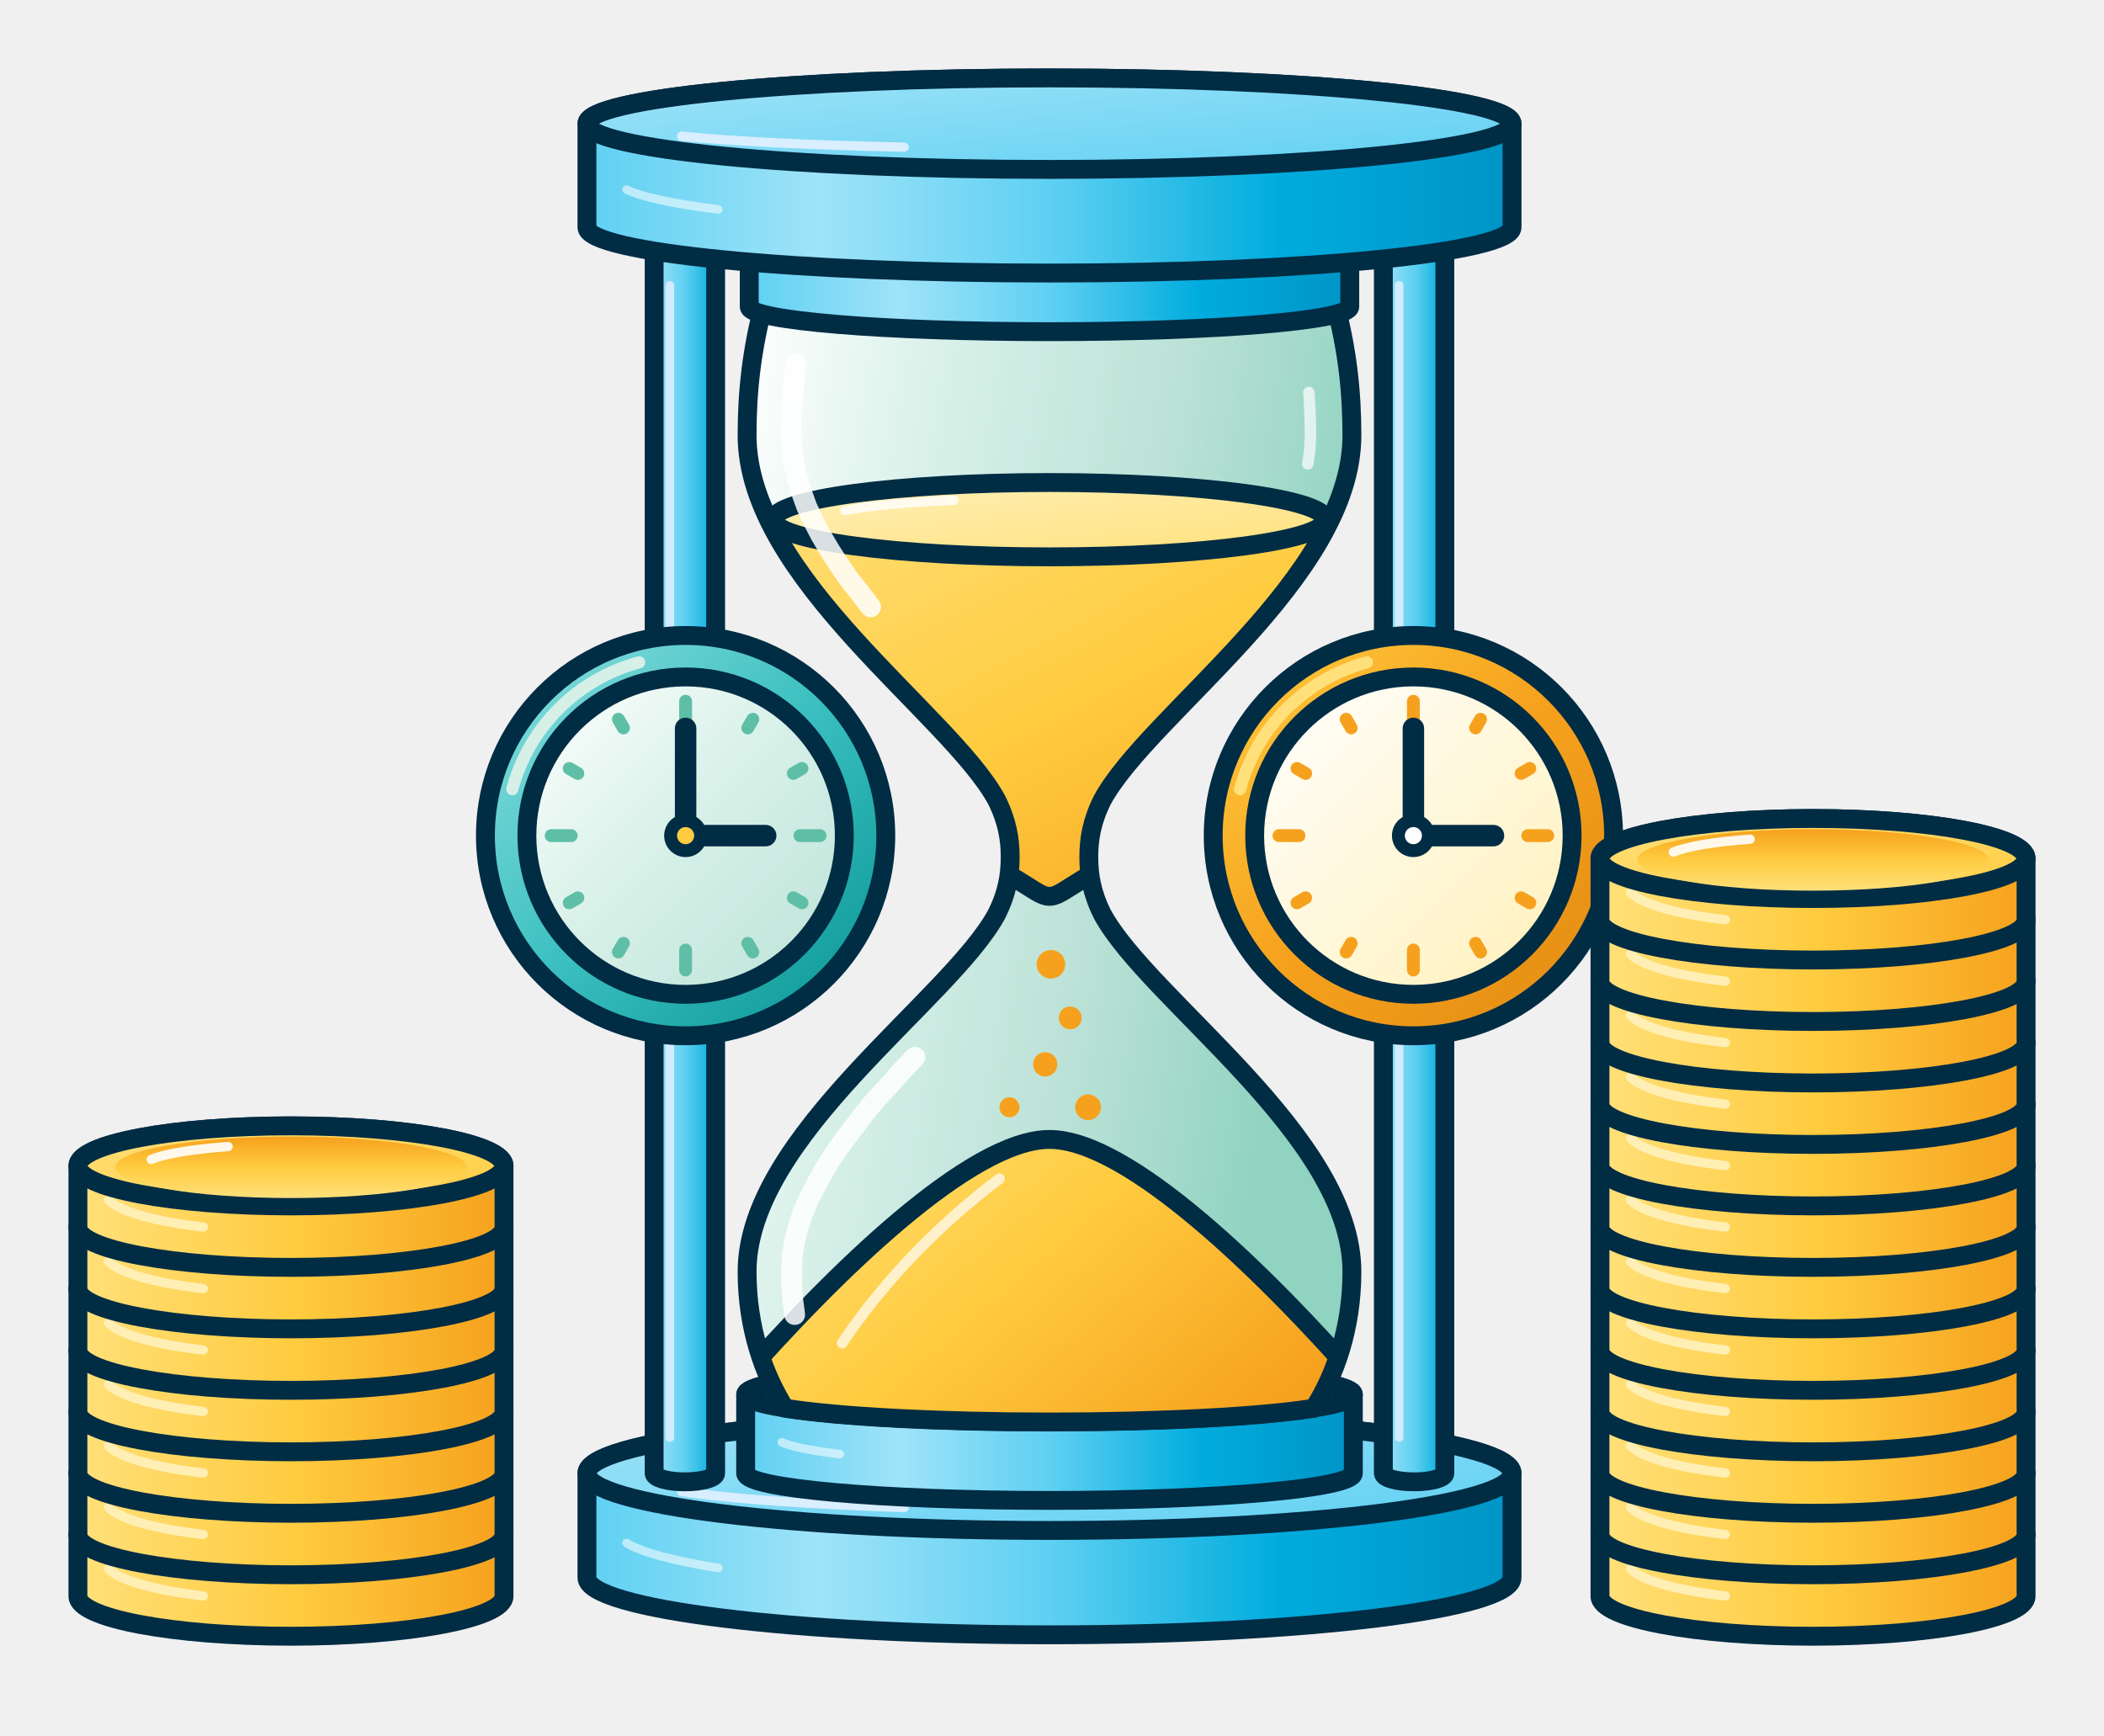
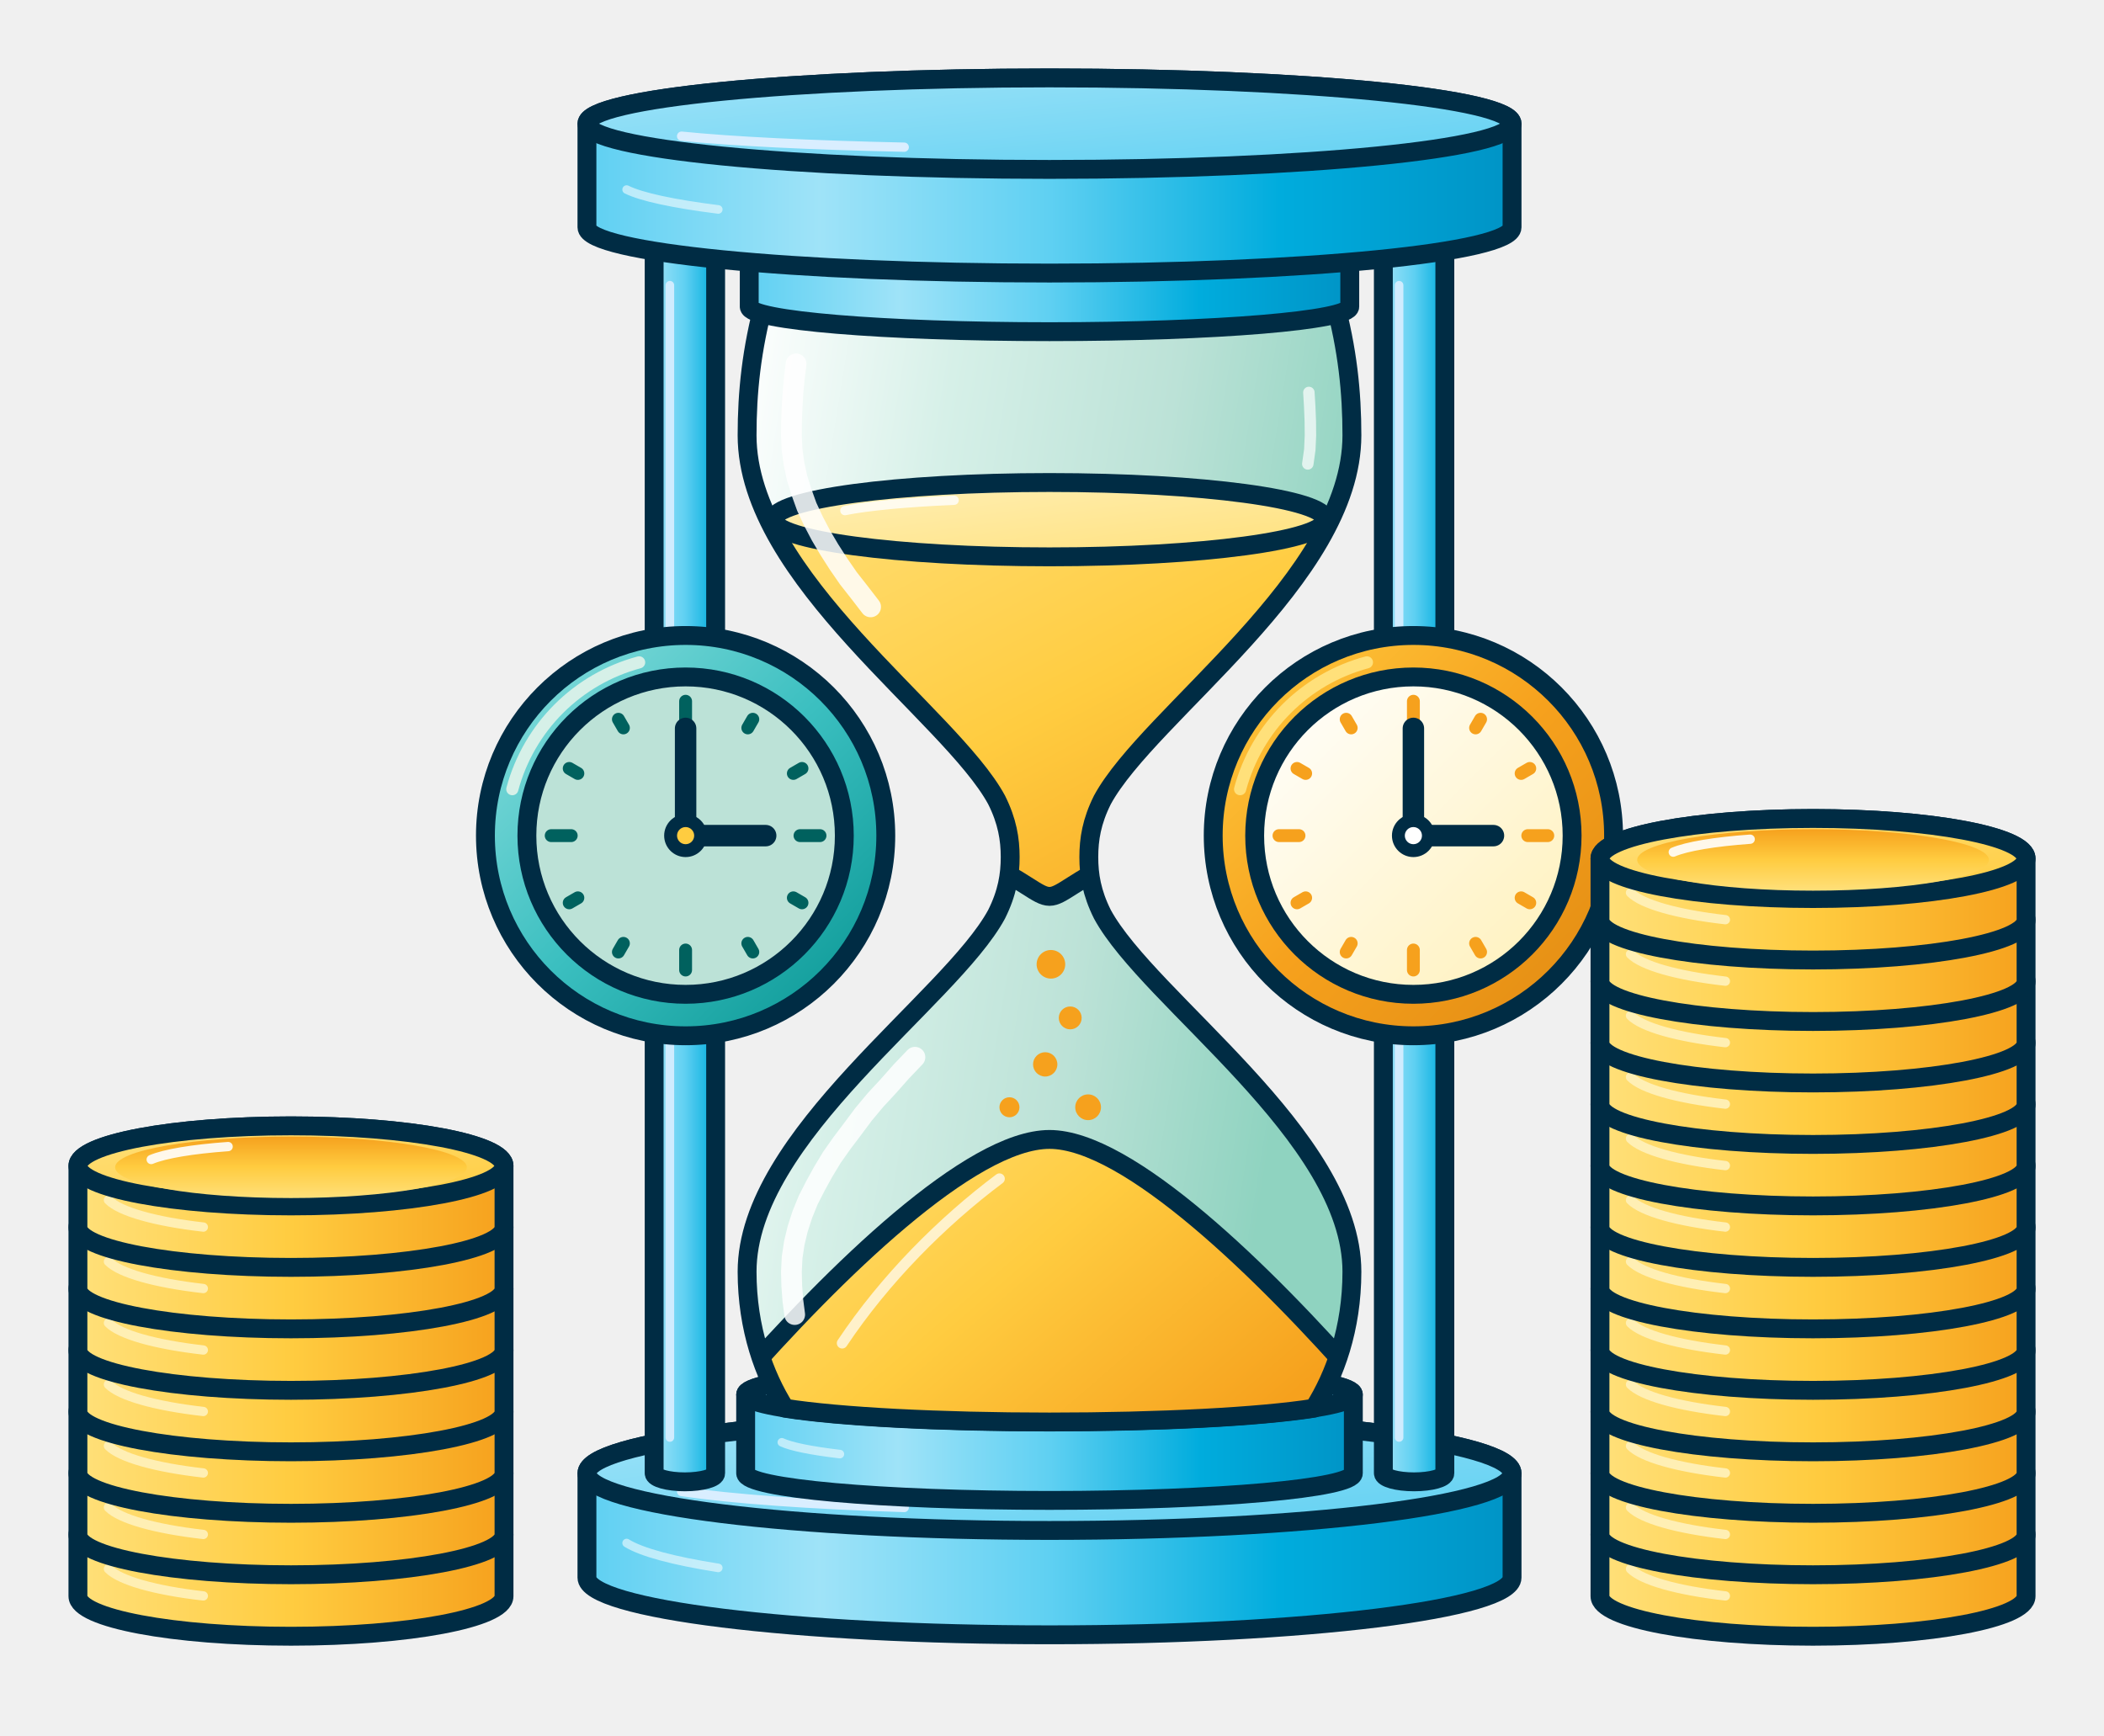
<svg xmlns="http://www.w3.org/2000/svg" viewBox="533 51 2943 2428" width="2943" height="2428">
  <defs>
    <linearGradient id="hourglass-B-frameSide" x1="0" y1="0" x2="1" y2="0">
      <stop offset="0.00" stop-color="#5fd0f2" />
      <stop offset="0.25" stop-color="#9fe3f8" />
      <stop offset="0.50" stop-color="#5fd0f2" />
      <stop offset="0.75" stop-color="#00acdd" />
      <stop offset="1.00" stop-color="#0094c6" />
    </linearGradient>
    <linearGradient id="hourglass-B-frameTop" x1="0" y1="0" x2="1" y2="1">
      <stop offset="0.00" stop-color="#9fe3f8" />
      <stop offset="1.00" stop-color="#5fd0f2" />
    </linearGradient>
    <linearGradient id="hourglass-B-post" x1="0" y1="0" x2="1" y2="0">
      <stop offset="0.00" stop-color="#9fe3f8" />
      <stop offset="0.50" stop-color="#5fd0f2" />
      <stop offset="1.00" stop-color="#00acdd" />
    </linearGradient>
    <clipPath id="hourglass-B-glassclip">
      <path d="M2399,470 C2418,540 2424,600 2424,660 C2424,860 2140,1050 2075,1170 C2060,1200 2056,1225 2056,1250 C2056,1275 2060,1300 2075,1330 C2140,1450 2424,1640 2424,1830 C2424,1910 2400,1975 2371,2021 A425,38 0 0 1 1631,2021 C1602,1975 1578,1910 1578,1830 C1578,1640 1862,1450 1927,1330 C1942,1300 1946,1275 1946,1250 C1946,1225 1942,1200 1927,1170 C1862,1050 1578,860 1578,660 C1578,600 1584,540 1603,470 Z" />
    </clipPath>
    <linearGradient id="hourglass-B-glass" x1="0" y1="0" x2="1" y2="0.3">
      <stop offset="0.00" stop-color="#ffffff" />
      <stop offset="0.33" stop-color="#d6f0e8" />
      <stop offset="0.67" stop-color="#bce2d7" />
      <stop offset="1.00" stop-color="#8fd3c0" />
    </linearGradient>
    <linearGradient id="hourglass-B-sand" x1="0" y1="0" x2="1" y2="1">
      <stop offset="0.00" stop-color="#ffe07a" />
      <stop offset="0.50" stop-color="#ffcc40" />
      <stop offset="1.00" stop-color="#f6a11d" />
    </linearGradient>
    <linearGradient id="hourglass-B-sandTop" x1="0" y1="0" x2="1" y2="1">
      <stop offset="0.00" stop-color="#fff0b8" />
      <stop offset="1.00" stop-color="#ffe07a" />
    </linearGradient>
    <linearGradient id="hourglass-B-pile" x1="0" y1="0" x2="1" y2="0.6">
      <stop offset="0.00" stop-color="#ffe07a" />
      <stop offset="0.50" stop-color="#ffcc40" />
      <stop offset="1.00" stop-color="#f6a11d" />
    </linearGradient>
    <linearGradient id="hourglass-B-bezelL" x1="0" y1="0" x2="1" y2="1">
      <stop offset="0.00" stop-color="#8fe0e0" />
      <stop offset="0.50" stop-color="#3bbfc0" />
      <stop offset="1.00" stop-color="#059390" />
    </linearGradient>
    <linearGradient id="hourglass-B-faceL" x1="0" y1="0" x2="1" y2="1">
-       <stop offset="0.00" stop-color="#ffffff" />
-       <stop offset="0.50" stop-color="#d6f0e8" />
+       <stop offset="0.00" stop-color="#bce2d7" />
      <stop offset="1.00" stop-color="#bce2d7" />
    </linearGradient>
    <linearGradient id="hourglass-B-bezelR" x1="0" y1="0" x2="1" y2="1">
      <stop offset="0.00" stop-color="#ffcc40" />
      <stop offset="0.50" stop-color="#f6a11d" />
      <stop offset="1.00" stop-color="#e08a12" />
    </linearGradient>
    <linearGradient id="hourglass-B-faceR" x1="0" y1="0" x2="1" y2="1">
      <stop offset="0.00" stop-color="#ffffff" />
      <stop offset="1.00" stop-color="#fff0b8" />
    </linearGradient>
    <linearGradient id="hourglass-B-coinSide" x1="0" y1="0" x2="1" y2="0">
      <stop offset="0.00" stop-color="#ffe07a" />
      <stop offset="0.50" stop-color="#ffcc40" />
      <stop offset="1.00" stop-color="#f6a11d" />
    </linearGradient>
    <linearGradient id="hourglass-B-coinTop" x1="0" y1="0" x2="1" y2="1">
      <stop offset="0.00" stop-color="#ffe07a" />
      <stop offset="1.00" stop-color="#ffcc40" />
    </linearGradient>
    <linearGradient id="hourglass-B-coinRecess" x1="0" y1="0" x2="0" y2="1">
      <stop offset="0.00" stop-color="#f6a11d" />
      <stop offset="0.50" stop-color="#ffcc40" />
      <stop offset="1.00" stop-color="#ffe07a" />
    </linearGradient>
  </defs>
  <path d="M1354,2112 L1354,2258 A647,80 0 0 0 2648,2258 L2648,2112 A647,80 0 0 0 1354,2112 Z" fill="url(#hourglass-B-frameSide)" stroke="#002c44" stroke-width="26.4" stroke-linejoin="round" />
  <ellipse cx="2001" cy="2112" rx="647" ry="80" fill="url(#hourglass-B-frameTop)" stroke="#002c44" stroke-width="26.4" stroke-linejoin="round" />
  <path d="M1486.4,2137.5 A594.2,50.96 0 0 0 1797.8,2159.9" fill="none" stroke="#d9eeff" stroke-width="13" stroke-linecap="round" />
  <path d="M1409.5,2209.6 A604.76,80 0 0 0 1537.7,2244.4" fill="none" stroke="#ffffff" stroke-width="12" stroke-linecap="round" opacity="0.55" />
  <path d="M1448.0,330 L1448.0,2112 A43.0,12 0 0 0 1534.0,2112 L1534.0,330 Z" fill="url(#hourglass-B-post)" stroke="#002c44" stroke-width="26.4" stroke-linejoin="round" />
  <path d="M1470.0,450 V2062" fill="none" stroke="#d9eeff" stroke-width="12" stroke-linecap="round" opacity="0.9" />
  <path d="M2468.0,330 L2468.0,2112 A43.0,12 0 0 0 2554.0,2112 L2554.0,330 Z" fill="url(#hourglass-B-post)" stroke="#002c44" stroke-width="26.4" stroke-linejoin="round" />
  <path d="M2490.0,450 V2062" fill="none" stroke="#d9eeff" stroke-width="12" stroke-linecap="round" opacity="0.9" />
  <path d="M1576,2002 L1576,2112 A425,38 0 0 0 2426,2112 L2426,2002 A425,38 0 0 0 1576,2002 Z" fill="url(#hourglass-B-frameSide)" stroke="#002c44" stroke-width="26.4" stroke-linejoin="round" />
  <ellipse cx="2001" cy="2002" rx="425" ry="38" fill="url(#hourglass-B-frameTop)" stroke="#002c44" stroke-width="26.4" stroke-linejoin="round" />
  <path d="M1678.7,2006.5 A372.2,8.96 0 0 0 1873.7,2010.4" fill="none" stroke="#d9eeff" stroke-width="13" stroke-linecap="round" />
  <path d="M1626.6,2068.7 A382.76,38 0 0 0 1707.8,2085.2" fill="none" stroke="#ffffff" stroke-width="12" stroke-linecap="round" opacity="0.55" />
  <path d="M2399,470 C2418,540 2424,600 2424,660 C2424,860 2140,1050 2075,1170 C2060,1200 2056,1225 2056,1250 C2056,1275 2060,1300 2075,1330 C2140,1450 2424,1640 2424,1830 C2424,1910 2400,1975 2371,2021 A425,38 0 0 1 1631,2021 C1602,1975 1578,1910 1578,1830 C1578,1640 1862,1450 1927,1330 C1942,1300 1946,1275 1946,1250 C1946,1225 1942,1200 1927,1170 C1862,1050 1578,860 1578,660 C1578,600 1584,540 1603,470 Z" fill="url(#hourglass-B-glass)" />
  <g clip-path="url(#hourglass-B-glassclip)">
    <path d="M1501,778 H2501 V1150 C2071,1215 2035,1305 2001,1305 C1967,1305 1931,1215 1501,1150 Z" fill="url(#hourglass-B-sand)" stroke="#002c44" stroke-width="26.4" stroke-linejoin="round" />
    <ellipse cx="2001" cy="778" rx="386" ry="52" fill="url(#hourglass-B-sandTop)" stroke="#002c44" stroke-width="26.4" stroke-linejoin="round" />
    <path d="M1714.8,765.3 A315.744,30 0 0 1 1867.6,750.8" fill="none" stroke="#ffffff" stroke-width="13" stroke-linecap="round" opacity="0.8" />
    <circle cx="2003" cy="1400" r="20" fill="#f6a11d" />
    <circle cx="2030" cy="1475" r="16" fill="#f6a11d" />
    <circle cx="1995" cy="1540" r="17" fill="#f6a11d" />
    <circle cx="2055" cy="1600" r="18" fill="#f6a11d" />
    <circle cx="1945" cy="1600" r="14" fill="#f6a11d" />
    <path d="M1561,1990 C1701,1830 1891,1645 2001,1645 C2111,1645 2301,1830 2441,1990 V2100 H1561 Z" fill="url(#hourglass-B-pile)" stroke="#002c44" stroke-width="26.4" stroke-linejoin="round" />
    <path d="M1931,1700 C1851,1760 1771,1840 1711,1930" fill="none" stroke="#ffffff" stroke-width="15" stroke-linecap="round" opacity="0.7" />
  </g>
  <path d="M1646.5,560 L1644.1,580 L1642.2,600 L1641.0,620 L1640.2,640 L1640.0,660 L1640.9,680 L1643.7,700 L1648.0,720 L1654.3,740 L1661.5,760 L1670.8,780 L1681.3,800 L1693.1,820 L1705.9,840 L1719.7,860 L1735.4,880 L1750.8,900" fill="none" stroke="#ffffff" stroke-width="29" stroke-linecap="round" opacity="0.85" />
  <path d="M1812.8,1530 L1793.7,1550 L1776.0,1570 L1757.5,1590 L1740.8,1610 L1725.9,1630 L1710.8,1650 L1696.7,1670 L1684.6,1690 L1673.6,1710 L1663.4,1730 L1655.3,1750 L1648.8,1770 L1644.0,1790 L1641.0,1810 L1640.0,1830 L1640.5,1850 L1642.0,1870 L1644.6,1890" fill="none" stroke="#ffffff" stroke-width="29" stroke-linecap="round" opacity="0.85" />
  <path d="M2363.8,600 L2365.0,620 L2365.8,640 L2366.0,660 L2365.1,680 L2362.3,700" fill="none" stroke="#ffffff" stroke-width="16" stroke-linecap="round" opacity="0.7" />
  <path d="M2399,470 C2418,540 2424,600 2424,660 C2424,860 2140,1050 2075,1170 C2060,1200 2056,1225 2056,1250 C2056,1275 2060,1300 2075,1330 C2140,1450 2424,1640 2424,1830 C2424,1910 2400,1975 2371,2021 A425,38 0 0 1 1631,2021 C1602,1975 1578,1910 1578,1830 C1578,1640 1862,1450 1927,1330 C1942,1300 1946,1275 1946,1250 C1946,1225 1942,1200 1927,1170 C1862,1050 1578,860 1578,660 C1578,600 1584,540 1603,470 Z" fill="none" stroke="#002c44" stroke-width="26.4" stroke-linejoin="round" />
  <path d="M1581,380 L1581,480 A420,35 0 0 0 2421,480 L2421,380 A420,35 0 0 0 1581,380 Z" fill="url(#hourglass-B-frameSide)" stroke="#002c44" stroke-width="26.4" stroke-linejoin="round" />
  <path d="M1354,224 L1354,369 A647,64 0 0 0 2648,369 L2648,224 A647,64 0 0 0 1354,224 Z" fill="url(#hourglass-B-frameSide)" stroke="#002c44" stroke-width="26.4" stroke-linejoin="round" />
  <ellipse cx="2001" cy="224" rx="647" ry="64" fill="url(#hourglass-B-frameTop)" stroke="#002c44" stroke-width="26.4" stroke-linejoin="round" />
  <path d="M1486.4,241.5 A594.2,34.96 0 0 0 1797.8,256.9" fill="none" stroke="#d9eeff" stroke-width="13" stroke-linecap="round" />
  <path d="M1409.5,316.2 A604.76,64 0 0 0 1537.7,344.0" fill="none" stroke="#ffffff" stroke-width="12" stroke-linecap="round" opacity="0.55" />
  <circle cx="1492" cy="1220" r="280" fill="url(#hourglass-B-bezelL)" stroke="#002c44" stroke-width="26.4" stroke-linejoin="round" />
  <path d="M1249.6,1155.0 A251.0,251.0 0 0 1 1427.0,977.6" fill="none" stroke="#d6f0e8" stroke-width="17" stroke-linecap="round" />
  <circle cx="1492" cy="1220" r="222" fill="url(#hourglass-B-faceL)" stroke="#002c44" stroke-width="26.4" stroke-linejoin="round" />
-   <path d="M1652.0,1220.0 L1680.0,1220.0" stroke="#5fbfa6" stroke-width="18" stroke-linecap="round" />
-   <path d="M1642.7,1307.0 L1654.8,1314.0" stroke="#5fbfa6" stroke-width="18" stroke-linecap="round" />
-   <path d="M1579.0,1370.7 L1586.0,1382.8" stroke="#5fbfa6" stroke-width="18" stroke-linecap="round" />
-   <path d="M1492.0,1380.0 L1492.0,1408.0" stroke="#5fbfa6" stroke-width="18" stroke-linecap="round" />
-   <path d="M1405.0,1370.7 L1398.0,1382.8" stroke="#5fbfa6" stroke-width="18" stroke-linecap="round" />
-   <path d="M1341.3,1307.0 L1329.2,1314.0" stroke="#5fbfa6" stroke-width="18" stroke-linecap="round" />
-   <path d="M1332.0,1220.0 L1304.0,1220.0" stroke="#5fbfa6" stroke-width="18" stroke-linecap="round" />
-   <path d="M1341.3,1133.0 L1329.2,1126.0" stroke="#5fbfa6" stroke-width="18" stroke-linecap="round" />
-   <path d="M1405.0,1069.3 L1398.0,1057.2" stroke="#5fbfa6" stroke-width="18" stroke-linecap="round" />
-   <path d="M1492.0,1060.0 L1492.0,1032.0" stroke="#5fbfa6" stroke-width="18" stroke-linecap="round" />
-   <path d="M1579.0,1069.3 L1586.0,1057.2" stroke="#5fbfa6" stroke-width="18" stroke-linecap="round" />
-   <path d="M1642.7,1133.0 L1654.8,1126.0" stroke="#5fbfa6" stroke-width="18" stroke-linecap="round" />
+   <path d="M1652.0,1220.0 L1680.0,1220.0" stroke="#00615e" stroke-width="18" stroke-linecap="round" />
+   <path d="M1642.7,1307.0 L1654.8,1314.0" stroke="#00615e" stroke-width="18" stroke-linecap="round" />
+   <path d="M1579.0,1370.7 L1586.0,1382.8" stroke="#00615e" stroke-width="18" stroke-linecap="round" />
+   <path d="M1492.0,1380.0 L1492.0,1408.0" stroke="#00615e" stroke-width="18" stroke-linecap="round" />
+   <path d="M1405.0,1370.7 L1398.0,1382.8" stroke="#00615e" stroke-width="18" stroke-linecap="round" />
+   <path d="M1341.3,1307.0 L1329.2,1314.0" stroke="#00615e" stroke-width="18" stroke-linecap="round" />
+   <path d="M1332.0,1220.0 L1304.0,1220.0" stroke="#00615e" stroke-width="18" stroke-linecap="round" />
+   <path d="M1341.3,1133.0 L1329.2,1126.0" stroke="#00615e" stroke-width="18" stroke-linecap="round" />
+   <path d="M1405.0,1069.3 L1398.0,1057.2" stroke="#00615e" stroke-width="18" stroke-linecap="round" />
+   <path d="M1492.0,1060.0 L1492.0,1032.0" stroke="#00615e" stroke-width="18" stroke-linecap="round" />
+   <path d="M1579.0,1069.3 L1586.0,1057.2" stroke="#00615e" stroke-width="18" stroke-linecap="round" />
+   <path d="M1642.7,1133.0 L1654.8,1126.0" stroke="#00615e" stroke-width="18" stroke-linecap="round" />
  <path d="M1492,1070 V1220 H1604" fill="none" stroke="#002c44" stroke-width="30" stroke-linecap="round" stroke-linejoin="round" />
  <circle cx="1492" cy="1220" r="30" fill="#002c44" />
  <circle cx="1492" cy="1220" r="12" fill="#ffcc40" />
  <circle cx="2510" cy="1220" r="280" fill="url(#hourglass-B-bezelR)" stroke="#002c44" stroke-width="26.4" stroke-linejoin="round" />
  <path d="M2267.6,1155.0 A251.0,251.0 0 0 1 2445.0,977.6" fill="none" stroke="#ffe07a" stroke-width="17" stroke-linecap="round" />
  <circle cx="2510" cy="1220" r="222" fill="url(#hourglass-B-faceR)" stroke="#002c44" stroke-width="26.4" stroke-linejoin="round" />
  <path d="M2670.0,1220.0 L2698.0,1220.0" stroke="#f6a11d" stroke-width="18" stroke-linecap="round" />
  <path d="M2660.7,1307.0 L2672.8,1314.0" stroke="#f6a11d" stroke-width="18" stroke-linecap="round" />
  <path d="M2597.0,1370.7 L2604.0,1382.8" stroke="#f6a11d" stroke-width="18" stroke-linecap="round" />
  <path d="M2510.0,1380.0 L2510.0,1408.0" stroke="#f6a11d" stroke-width="18" stroke-linecap="round" />
  <path d="M2423.0,1370.7 L2416.0,1382.8" stroke="#f6a11d" stroke-width="18" stroke-linecap="round" />
  <path d="M2359.3,1307.0 L2347.2,1314.0" stroke="#f6a11d" stroke-width="18" stroke-linecap="round" />
  <path d="M2350.0,1220.0 L2322.0,1220.0" stroke="#f6a11d" stroke-width="18" stroke-linecap="round" />
  <path d="M2359.3,1133.0 L2347.2,1126.0" stroke="#f6a11d" stroke-width="18" stroke-linecap="round" />
  <path d="M2423.0,1069.3 L2416.0,1057.2" stroke="#f6a11d" stroke-width="18" stroke-linecap="round" />
  <path d="M2510.0,1060.0 L2510.0,1032.0" stroke="#f6a11d" stroke-width="18" stroke-linecap="round" />
  <path d="M2597.0,1069.3 L2604.0,1057.2" stroke="#f6a11d" stroke-width="18" stroke-linecap="round" />
  <path d="M2660.7,1133.0 L2672.8,1126.0" stroke="#f6a11d" stroke-width="18" stroke-linecap="round" />
  <path d="M2510,1070 V1220 H2622" fill="none" stroke="#002c44" stroke-width="30" stroke-linecap="round" stroke-linejoin="round" />
  <circle cx="2510" cy="1220" r="30" fill="#002c44" />
  <circle cx="2510" cy="1220" r="12" fill="#ffffff" />
  <path d="M642,2198 L642,2284 A298,56 0 0 0 1238,2284 L1238,2198 A298,56 0 0 0 642,2198 Z" fill="url(#hourglass-B-coinSide)" stroke="#002c44" stroke-width="26.4" stroke-linejoin="round" />
  <path d="M684.7,2245.8 A261.04,56 0 0 0 817.4,2283.6" fill="none" stroke="#fff0b8" stroke-width="13" stroke-linecap="round" opacity="0.95" />
  <path d="M642,2112 L642,2198 A298,56 0 0 0 1238,2198 L1238,2112 A298,56 0 0 0 642,2112 Z" fill="url(#hourglass-B-coinSide)" stroke="#002c44" stroke-width="26.4" stroke-linejoin="round" />
  <path d="M684.7,2159.8 A261.04,56 0 0 0 817.4,2197.6" fill="none" stroke="#fff0b8" stroke-width="13" stroke-linecap="round" opacity="0.95" />
  <path d="M642,2026 L642,2112 A298,56 0 0 0 1238,2112 L1238,2026 A298,56 0 0 0 642,2026 Z" fill="url(#hourglass-B-coinSide)" stroke="#002c44" stroke-width="26.4" stroke-linejoin="round" />
  <path d="M684.7,2073.8 A261.04,56 0 0 0 817.4,2111.6" fill="none" stroke="#fff0b8" stroke-width="13" stroke-linecap="round" opacity="0.95" />
  <path d="M642,1940 L642,2026 A298,56 0 0 0 1238,2026 L1238,1940 A298,56 0 0 0 642,1940 Z" fill="url(#hourglass-B-coinSide)" stroke="#002c44" stroke-width="26.4" stroke-linejoin="round" />
  <path d="M684.7,1987.8 A261.04,56 0 0 0 817.4,2025.6" fill="none" stroke="#fff0b8" stroke-width="13" stroke-linecap="round" opacity="0.95" />
  <path d="M642,1854 L642,1940 A298,56 0 0 0 1238,1940 L1238,1854 A298,56 0 0 0 642,1854 Z" fill="url(#hourglass-B-coinSide)" stroke="#002c44" stroke-width="26.4" stroke-linejoin="round" />
  <path d="M684.7,1901.8 A261.04,56 0 0 0 817.4,1939.6" fill="none" stroke="#fff0b8" stroke-width="13" stroke-linecap="round" opacity="0.95" />
  <path d="M642,1768 L642,1854 A298,56 0 0 0 1238,1854 L1238,1768 A298,56 0 0 0 642,1768 Z" fill="url(#hourglass-B-coinSide)" stroke="#002c44" stroke-width="26.4" stroke-linejoin="round" />
  <path d="M684.7,1815.8 A261.04,56 0 0 0 817.4,1853.6" fill="none" stroke="#fff0b8" stroke-width="13" stroke-linecap="round" opacity="0.95" />
  <path d="M642,1682 L642,1768 A298,56 0 0 0 1238,1768 L1238,1682 A298,56 0 0 0 642,1682 Z" fill="url(#hourglass-B-coinSide)" stroke="#002c44" stroke-width="26.4" stroke-linejoin="round" />
  <path d="M684.7,1729.8 A261.04,56 0 0 0 817.4,1767.6" fill="none" stroke="#fff0b8" stroke-width="13" stroke-linecap="round" opacity="0.95" />
  <ellipse cx="940" cy="1682" rx="298" ry="56" fill="url(#hourglass-B-coinTop)" stroke="#002c44" stroke-width="26.4" stroke-linejoin="round" />
  <ellipse cx="940" cy="1684" rx="246" ry="43" fill="url(#hourglass-B-coinRecess)" />
  <path d="M744.5,1673.1 A208,32 0 0 1 852.1,1655.0" fill="none" stroke="#ffffff" stroke-width="13" stroke-linecap="round" opacity="0.9" />
  <path d="M2771,2198 L2771,2284 A298,56 0 0 0 3367,2284 L3367,2198 A298,56 0 0 0 2771,2198 Z" fill="url(#hourglass-B-coinSide)" stroke="#002c44" stroke-width="26.4" stroke-linejoin="round" />
  <path d="M2813.7,2245.8 A261.04,56 0 0 0 2946.4,2283.6" fill="none" stroke="#fff0b8" stroke-width="13" stroke-linecap="round" opacity="0.95" />
  <path d="M2771,2112 L2771,2198 A298,56 0 0 0 3367,2198 L3367,2112 A298,56 0 0 0 2771,2112 Z" fill="url(#hourglass-B-coinSide)" stroke="#002c44" stroke-width="26.4" stroke-linejoin="round" />
  <path d="M2813.7,2159.8 A261.04,56 0 0 0 2946.4,2197.6" fill="none" stroke="#fff0b8" stroke-width="13" stroke-linecap="round" opacity="0.95" />
  <path d="M2771,2026 L2771,2112 A298,56 0 0 0 3367,2112 L3367,2026 A298,56 0 0 0 2771,2026 Z" fill="url(#hourglass-B-coinSide)" stroke="#002c44" stroke-width="26.4" stroke-linejoin="round" />
  <path d="M2813.7,2073.8 A261.04,56 0 0 0 2946.4,2111.6" fill="none" stroke="#fff0b8" stroke-width="13" stroke-linecap="round" opacity="0.95" />
  <path d="M2771,1940 L2771,2026 A298,56 0 0 0 3367,2026 L3367,1940 A298,56 0 0 0 2771,1940 Z" fill="url(#hourglass-B-coinSide)" stroke="#002c44" stroke-width="26.4" stroke-linejoin="round" />
  <path d="M2813.7,1987.8 A261.04,56 0 0 0 2946.4,2025.6" fill="none" stroke="#fff0b8" stroke-width="13" stroke-linecap="round" opacity="0.95" />
  <path d="M2771,1854 L2771,1940 A298,56 0 0 0 3367,1940 L3367,1854 A298,56 0 0 0 2771,1854 Z" fill="url(#hourglass-B-coinSide)" stroke="#002c44" stroke-width="26.4" stroke-linejoin="round" />
  <path d="M2813.7,1901.8 A261.04,56 0 0 0 2946.4,1939.6" fill="none" stroke="#fff0b8" stroke-width="13" stroke-linecap="round" opacity="0.95" />
  <path d="M2771,1768 L2771,1854 A298,56 0 0 0 3367,1854 L3367,1768 A298,56 0 0 0 2771,1768 Z" fill="url(#hourglass-B-coinSide)" stroke="#002c44" stroke-width="26.4" stroke-linejoin="round" />
  <path d="M2813.7,1815.8 A261.04,56 0 0 0 2946.4,1853.6" fill="none" stroke="#fff0b8" stroke-width="13" stroke-linecap="round" opacity="0.95" />
  <path d="M2771,1682 L2771,1768 A298,56 0 0 0 3367,1768 L3367,1682 A298,56 0 0 0 2771,1682 Z" fill="url(#hourglass-B-coinSide)" stroke="#002c44" stroke-width="26.4" stroke-linejoin="round" />
  <path d="M2813.7,1729.8 A261.04,56 0 0 0 2946.4,1767.6" fill="none" stroke="#fff0b8" stroke-width="13" stroke-linecap="round" opacity="0.95" />
  <path d="M2771,1596 L2771,1682 A298,56 0 0 0 3367,1682 L3367,1596 A298,56 0 0 0 2771,1596 Z" fill="url(#hourglass-B-coinSide)" stroke="#002c44" stroke-width="26.4" stroke-linejoin="round" />
  <path d="M2813.7,1643.8 A261.04,56 0 0 0 2946.4,1681.6" fill="none" stroke="#fff0b8" stroke-width="13" stroke-linecap="round" opacity="0.95" />
  <path d="M2771,1510 L2771,1596 A298,56 0 0 0 3367,1596 L3367,1510 A298,56 0 0 0 2771,1510 Z" fill="url(#hourglass-B-coinSide)" stroke="#002c44" stroke-width="26.4" stroke-linejoin="round" />
  <path d="M2813.7,1557.8 A261.04,56 0 0 0 2946.4,1595.6" fill="none" stroke="#fff0b8" stroke-width="13" stroke-linecap="round" opacity="0.95" />
  <path d="M2771,1424 L2771,1510 A298,56 0 0 0 3367,1510 L3367,1424 A298,56 0 0 0 2771,1424 Z" fill="url(#hourglass-B-coinSide)" stroke="#002c44" stroke-width="26.4" stroke-linejoin="round" />
  <path d="M2813.7,1471.8 A261.04,56 0 0 0 2946.4,1509.6" fill="none" stroke="#fff0b8" stroke-width="13" stroke-linecap="round" opacity="0.95" />
  <path d="M2771,1338 L2771,1424 A298,56 0 0 0 3367,1424 L3367,1338 A298,56 0 0 0 2771,1338 Z" fill="url(#hourglass-B-coinSide)" stroke="#002c44" stroke-width="26.4" stroke-linejoin="round" />
  <path d="M2813.7,1385.8 A261.04,56 0 0 0 2946.4,1423.6" fill="none" stroke="#fff0b8" stroke-width="13" stroke-linecap="round" opacity="0.95" />
  <path d="M2771,1252 L2771,1338 A298,56 0 0 0 3367,1338 L3367,1252 A298,56 0 0 0 2771,1252 Z" fill="url(#hourglass-B-coinSide)" stroke="#002c44" stroke-width="26.4" stroke-linejoin="round" />
  <path d="M2813.7,1299.8 A261.04,56 0 0 0 2946.4,1337.6" fill="none" stroke="#fff0b8" stroke-width="13" stroke-linecap="round" opacity="0.95" />
  <ellipse cx="3069" cy="1252" rx="298" ry="56" fill="url(#hourglass-B-coinTop)" stroke="#002c44" stroke-width="26.4" stroke-linejoin="round" />
  <ellipse cx="3069" cy="1254" rx="246" ry="43" fill="url(#hourglass-B-coinRecess)" />
  <path d="M2873.5,1243.1 A208,32 0 0 1 2981.1,1225.0" fill="none" stroke="#ffffff" stroke-width="13" stroke-linecap="round" opacity="0.9" />
</svg>
